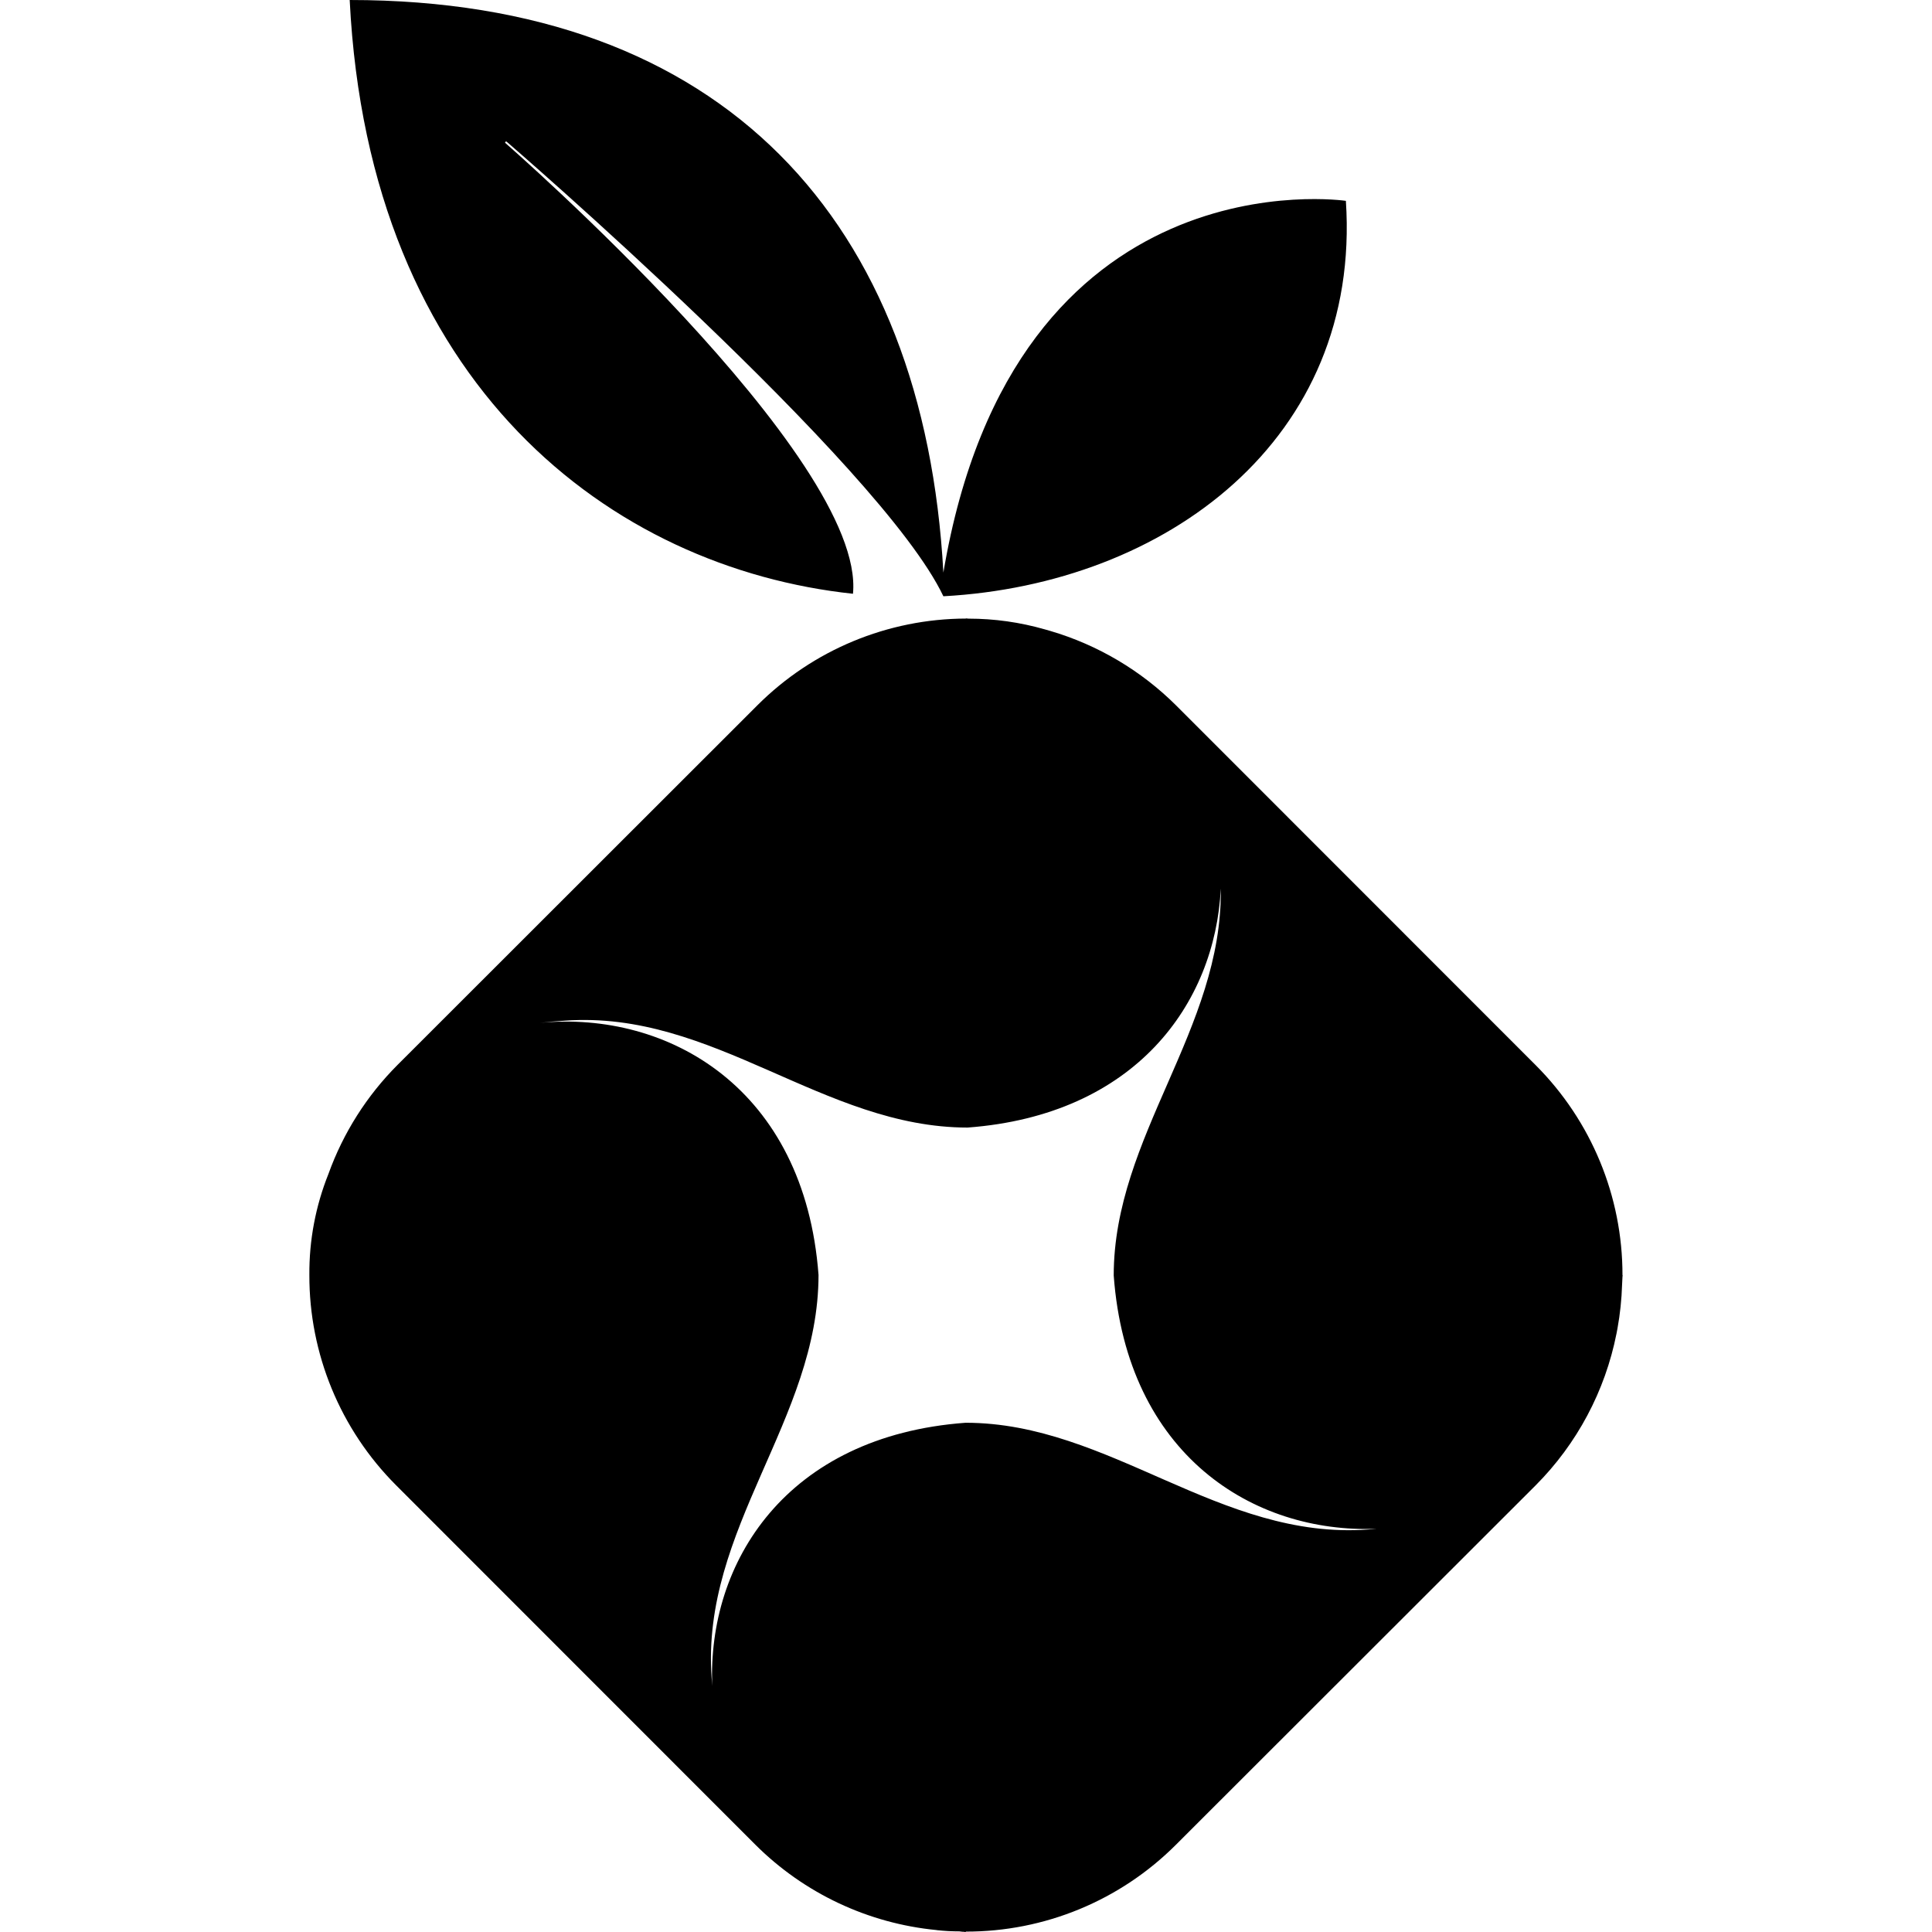
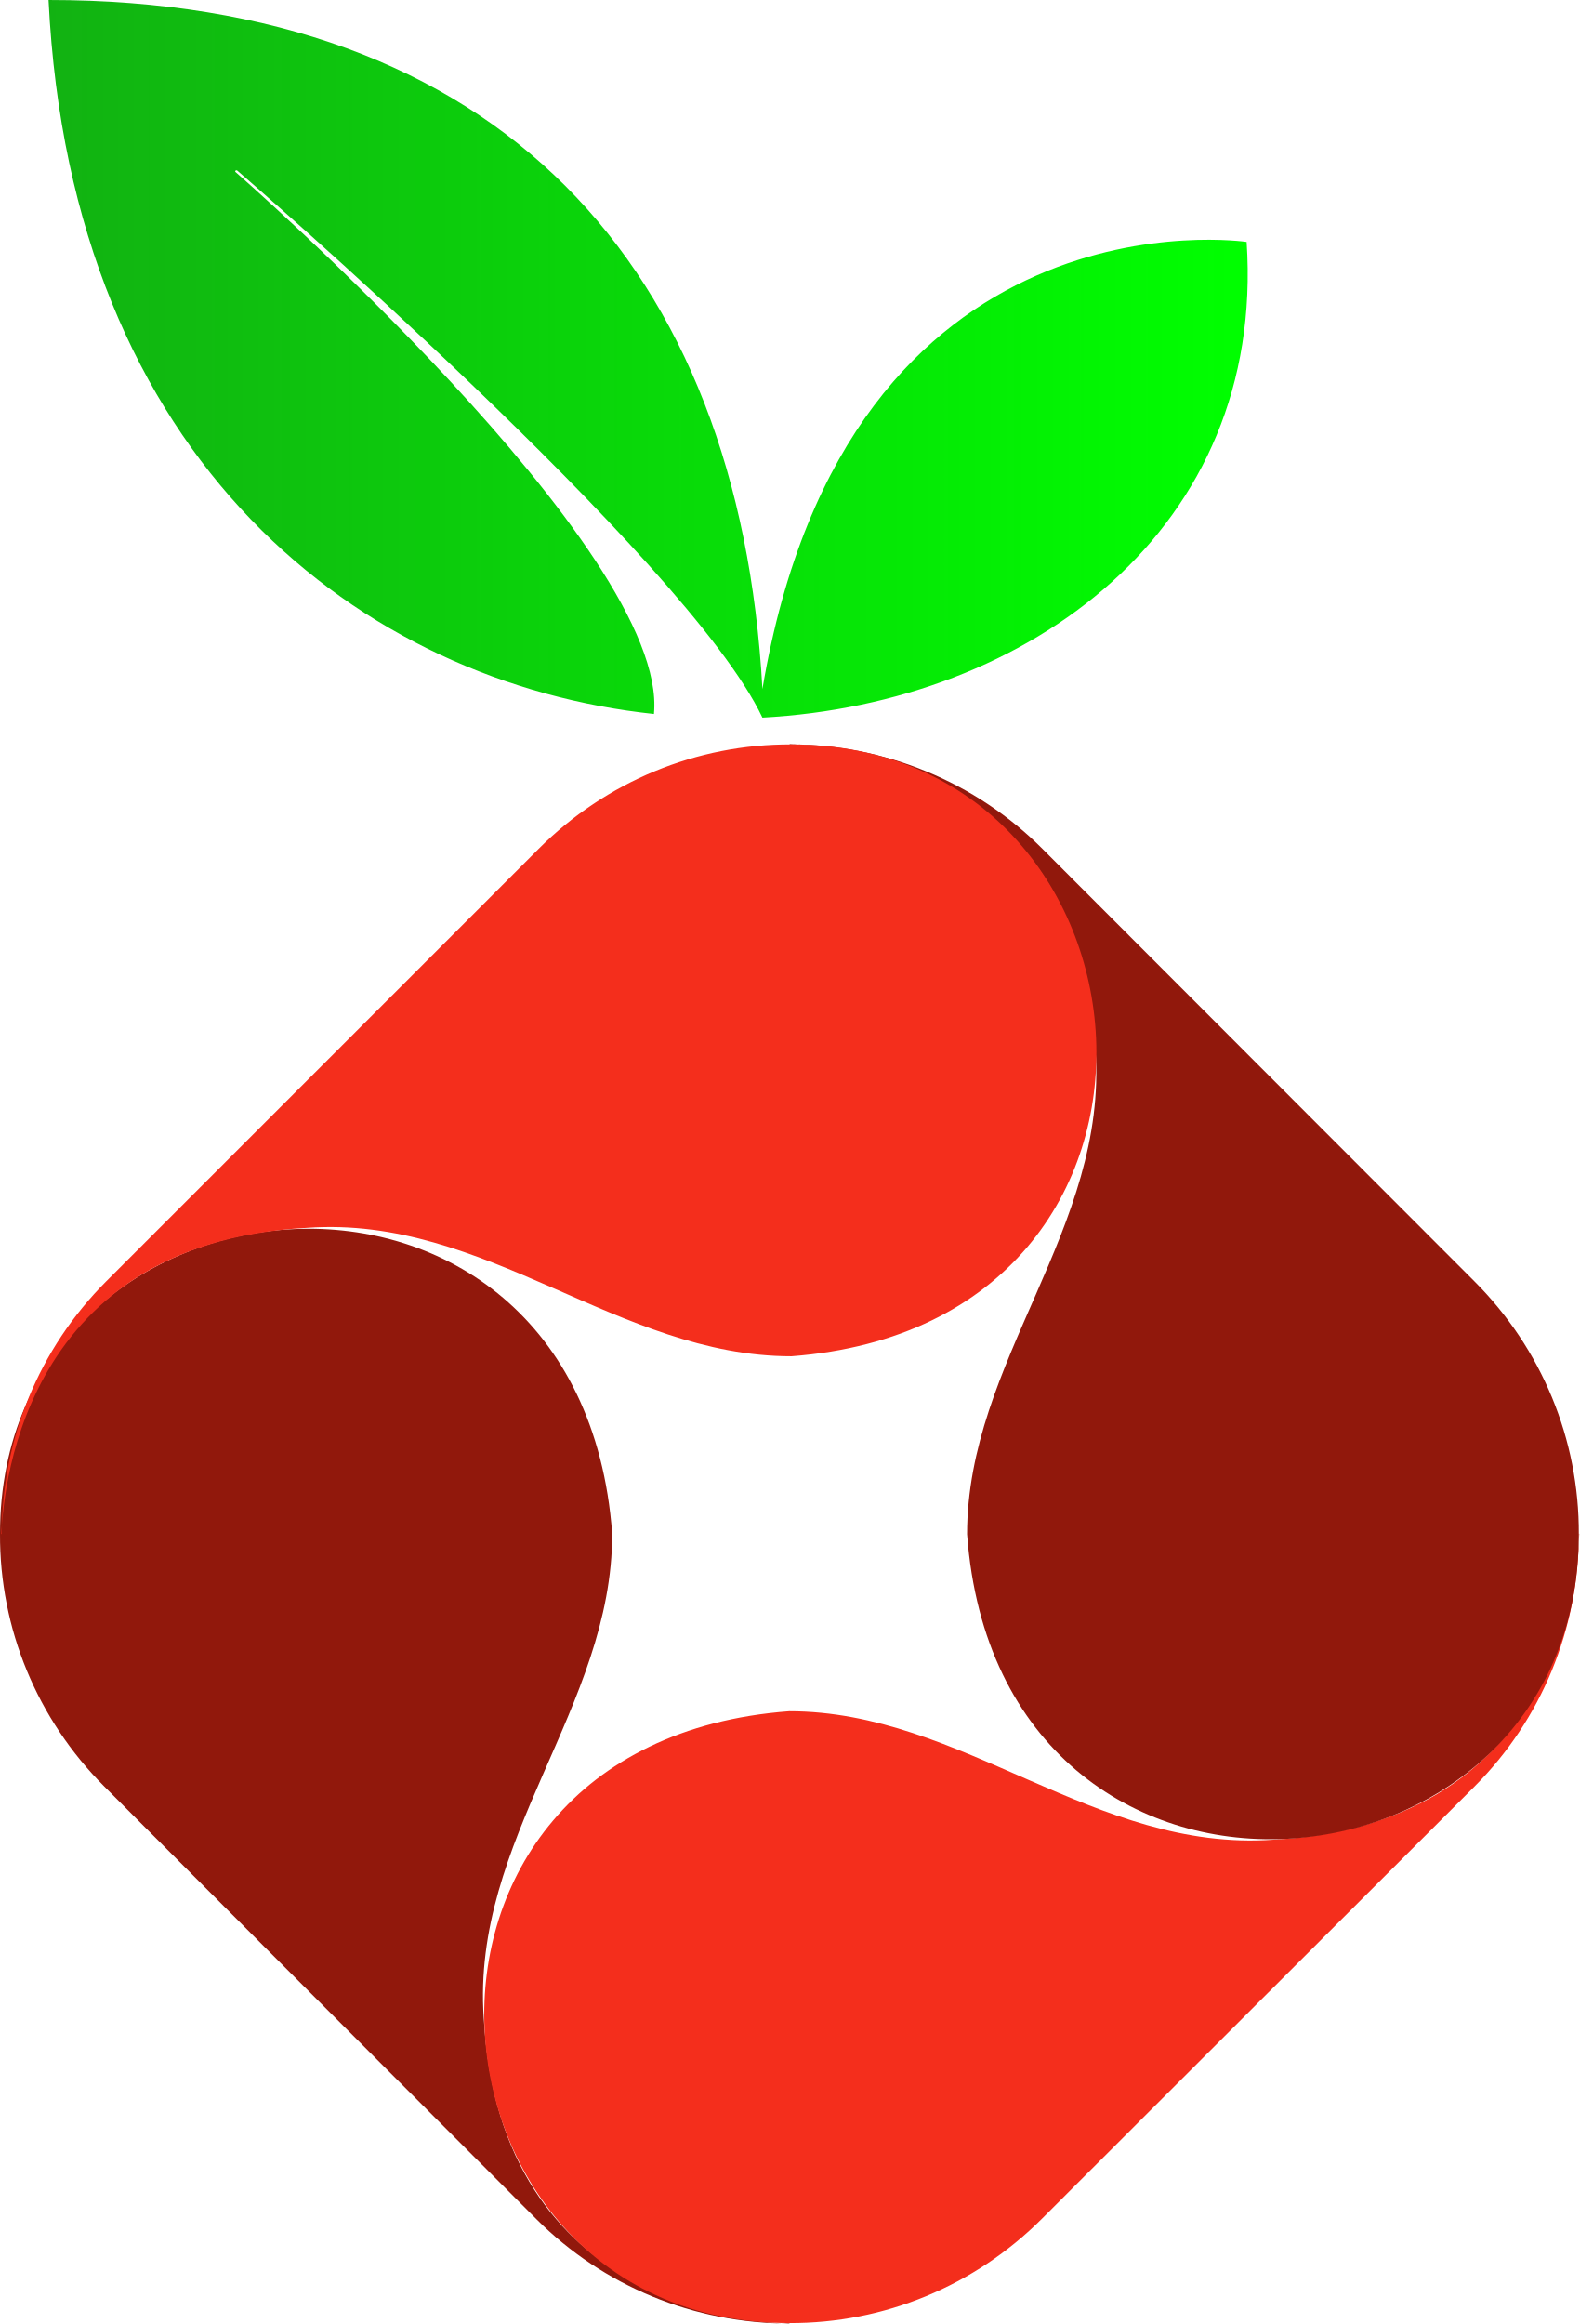
- <svg xmlns="http://www.w3.org/2000/svg" role="img" viewBox="0 0 24 24">
-   <path d="M4.344 0c.238 4.792 3.256 7.056 6.252 7.376.165-1.692-4.319-5.6-4.319-5.6-.008-.011.009-.025.019-.014 0 0 4.648 4.01 5.423 5.645 2.762-.15 5.196-1.947 5-4.912 0 0-4.12-.613-5 4.618C11.48 2.753 8.993 0 4.344 0zM12 7.682v.002a3.68 3.68 0 0 0-2.591 1.077L4.94 13.227a3.683 3.683 0 0 0-.86 1.356 3.31 3.31 0 0 0-.237 1.255A3.681 3.681 0 0 0 4.92 18.45l4.464 4.466a3.69 3.69 0 0 0 2.251 1.06l.002.001c.093.01.187.015.28.017l-.1-.008c.06.003.117.009.177.009l-.077-.001L12 24l-.004-.005a3.68 3.68 0 0 0 2.61-1.077l4.469-4.465a3.683 3.683 0 0 0 1.006-1.888l.012-.063a3.682 3.682 0 0 0 .057-.541l.003-.061c0-.017.003-.05.004-.06h-.002a3.683 3.683 0 0 0-1.077-2.607l-4.466-4.468a3.694 3.694 0 0 0-1.564-.927l-.07-.02a3.43 3.43 0 0 0-.946-.133L12 7.682zm3.165 3.357c.023 1.748-1.33 3.078-1.33 4.806.164 2.227 1.733 3.207 3.266 3.146-.035.003-.068.007-.104.009-1.847.135-3.209-1.326-5.002-1.326-2.23.164-3.21 1.736-3.147 3.27l-.008-.104c-.133-1.847 1.328-3.21 1.328-5.002-.173-2.32-1.867-3.284-3.46-3.132.1-.011.203-.021.31-.027 1.847-.133 3.209 1.328 5.002 1.328 2.082-.155 3.074-1.536 3.145-2.968zM4.344 0c.238 4.792 3.256 7.056 6.252 7.376.165-1.692-4.319-5.6-4.319-5.6-.008-.011.009-.025.019-.014 0 0 4.648 4.01 5.423 5.645 2.762-.15 5.196-1.947 5-4.912 0 0-4.12-.613-5 4.618C11.48 2.753 8.993 0 4.344 0zM12 7.682v.002a3.68 3.68 0 0 0-2.591 1.077L4.94 13.227a3.683 3.683 0 0 0-.86 1.356 3.31 3.31 0 0 0-.237 1.255A3.681 3.681 0 0 0 4.92 18.45l4.464 4.466a3.69 3.69 0 0 0 2.251 1.06l.002.001c.093.01.187.015.28.017l-.1-.008c.06.003.117.009.177.009l-.077-.001L12 24l-.004-.005a3.68 3.68 0 0 0 2.61-1.077l4.469-4.465a3.683 3.683 0 0 0 1.006-1.888l.012-.063a3.682 3.682 0 0 0 .057-.541l.003-.061c0-.017.003-.05.004-.06h-.002a3.683 3.683 0 0 0-1.077-2.607l-4.466-4.468a3.694 3.694 0 0 0-1.564-.927l-.07-.02a3.43 3.43 0 0 0-.946-.133L12 7.682zm3.165 3.357c.023 1.748-1.33 3.078-1.33 4.806.164 2.227 1.733 3.207 3.266 3.146-.035.003-.068.007-.104.009-1.847.135-3.209-1.326-5.002-1.326-2.23.164-3.21 1.736-3.147 3.27l-.008-.104c-.133-1.847 1.328-3.21 1.328-5.002-.173-2.32-1.867-3.284-3.46-3.132.1-.011.203-.021.31-.027 1.847-.133 3.209 1.328 5.002 1.328 2.082-.155 3.074-1.536 3.145-2.968z" />
+ <svg xmlns="http://www.w3.org/2000/svg" xml:space="preserve" id="Layer_1" x="0" y="0" version="1.1" viewBox="82 0 348 512">
+   <style>.st1{fill:#91180c}.st2{fill:#f42e1c}</style>
+   <linearGradient id="SVGID_1_" x1="313.659" x2="1028.964" y1="62.878" y2="62.878" gradientTransform="matrix(.3694 0 0 -.3694 -23.212 102.238)" gradientUnits="userSpaceOnUse">
+     <stop offset="0" style="stop-color:#12b212" />
+     <stop offset="1" style="stop-color:#0f0" />
+   </linearGradient>
+   <path d="M226.1 157.3C162.1 150.5 97.7 102.2 92.7 0 191.8 0 244.9 58.7 250 151.8c18.8-111.6 106.7-98.5 106.7-98.5 4.2 63.2-47.8 101.6-106.7 104.8-16.5-35-115.7-120.5-115.7-120.5-.1-.1-.3-.1-.4 0q-.15.15 0 .3s95.7 83.4 92.2 119.4" style="fill:url(#SVGID_1_)" />
+   <path d="M256 512c-6.2-.4-63.9-2.6-67.4-67.4-2.8-39.4 28.3-68.5 28.3-106.7-7.1-95.4-134.9-83.6-134.9 0-.1 20.9 8.2 40.9 23 55.7l95.2 95.3c14.8 14.8 34.8 23 55.7 23" class="st1" />
+   <path d="M430 337.9c-.4 6.2-2.6 63.9-67.4 67.4-39.4 2.8-68.5-28.3-106.7-28.3-95.4 7.1-83.6 134.8 0 134.8 20.9.1 40.9-8.2 55.7-23l95.3-95.2c14.8-14.8 23-34.8 23-55.7" class="st2" />
+   <path d="M256 163.9c6.2.4 63.9 2.6 67.4 67.4 2.8 39.4-28.3 68.5-28.3 106.7 7.1 95.4 134.8 83.6 134.8 0 .1-20.9-8.2-40.9-23-55.7L311.7 187c-14.8-14.8-34.8-23-55.7-23" class="st1" />
+   <path d="M82.3 337.9c.4-6.2 2.6-63.9 67.4-67.4 39.4-2.8 68.5 28.3 106.7 28.3 95.4-7.2 83.6-134.8 0-134.8-20.9-.1-40.9 8.2-55.7 23l-95.3 95.3c-14.8 14.8-23 34.8-23 55.7" class="st2" />
</svg>
